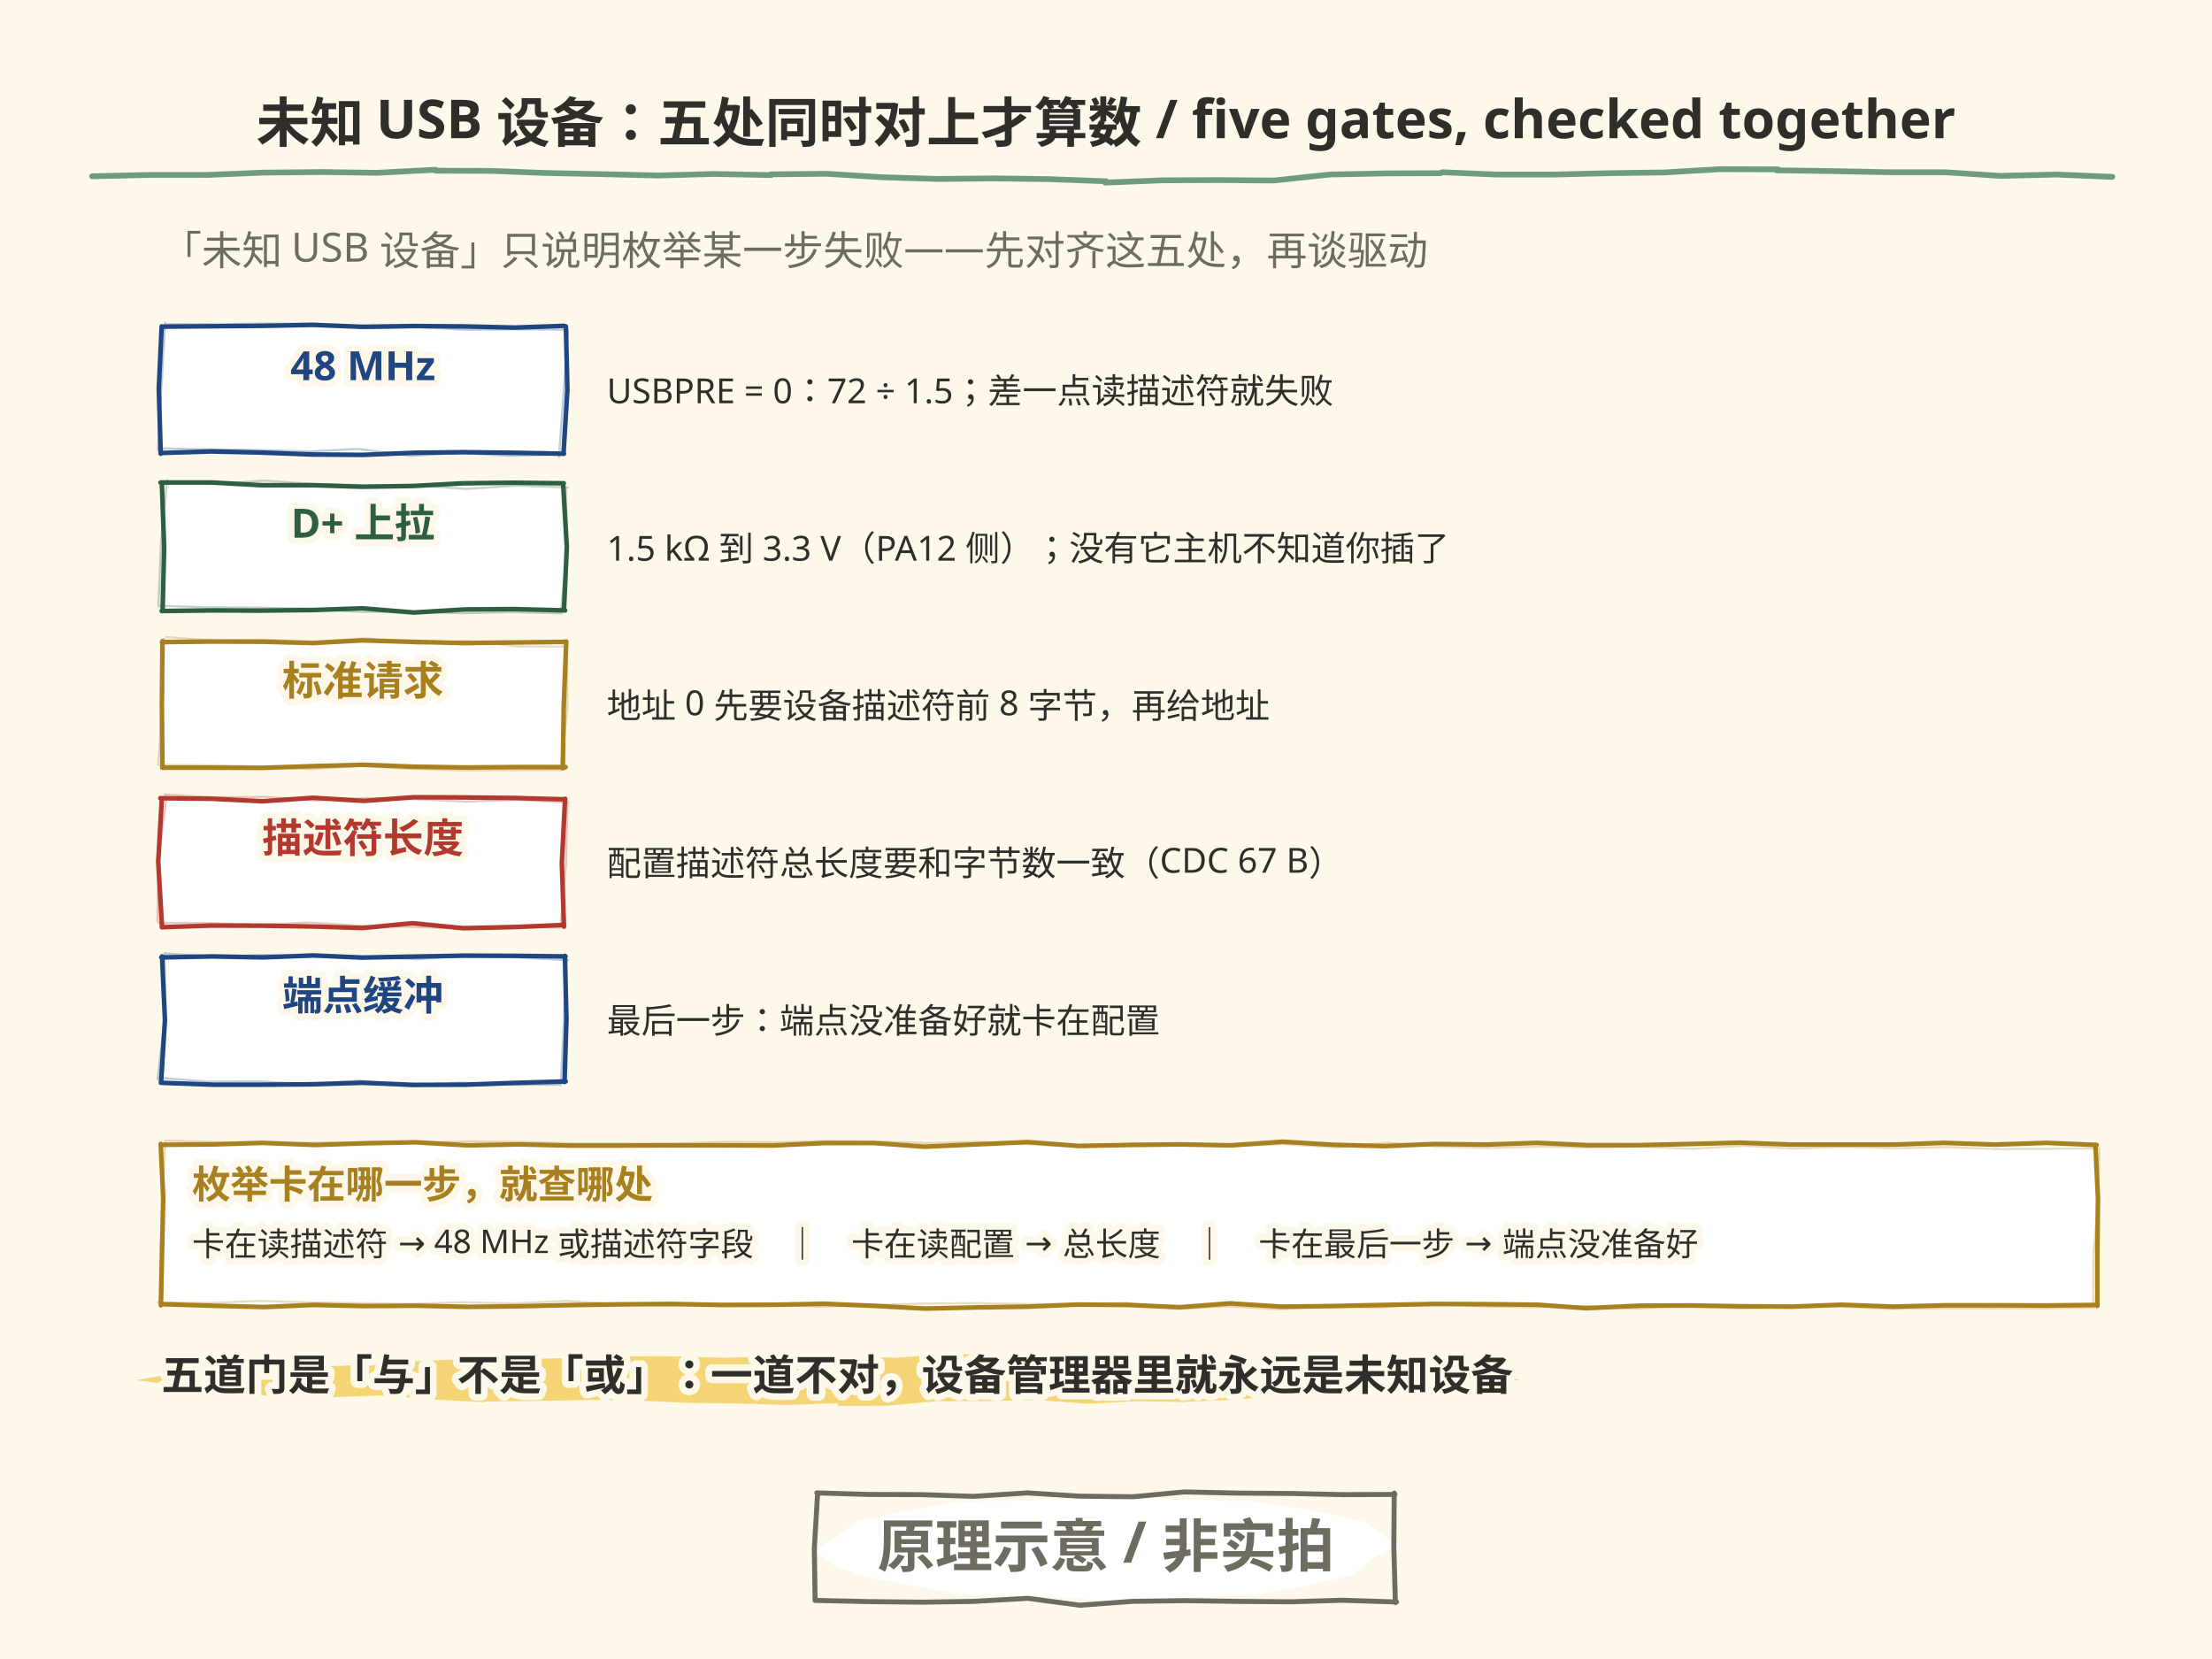
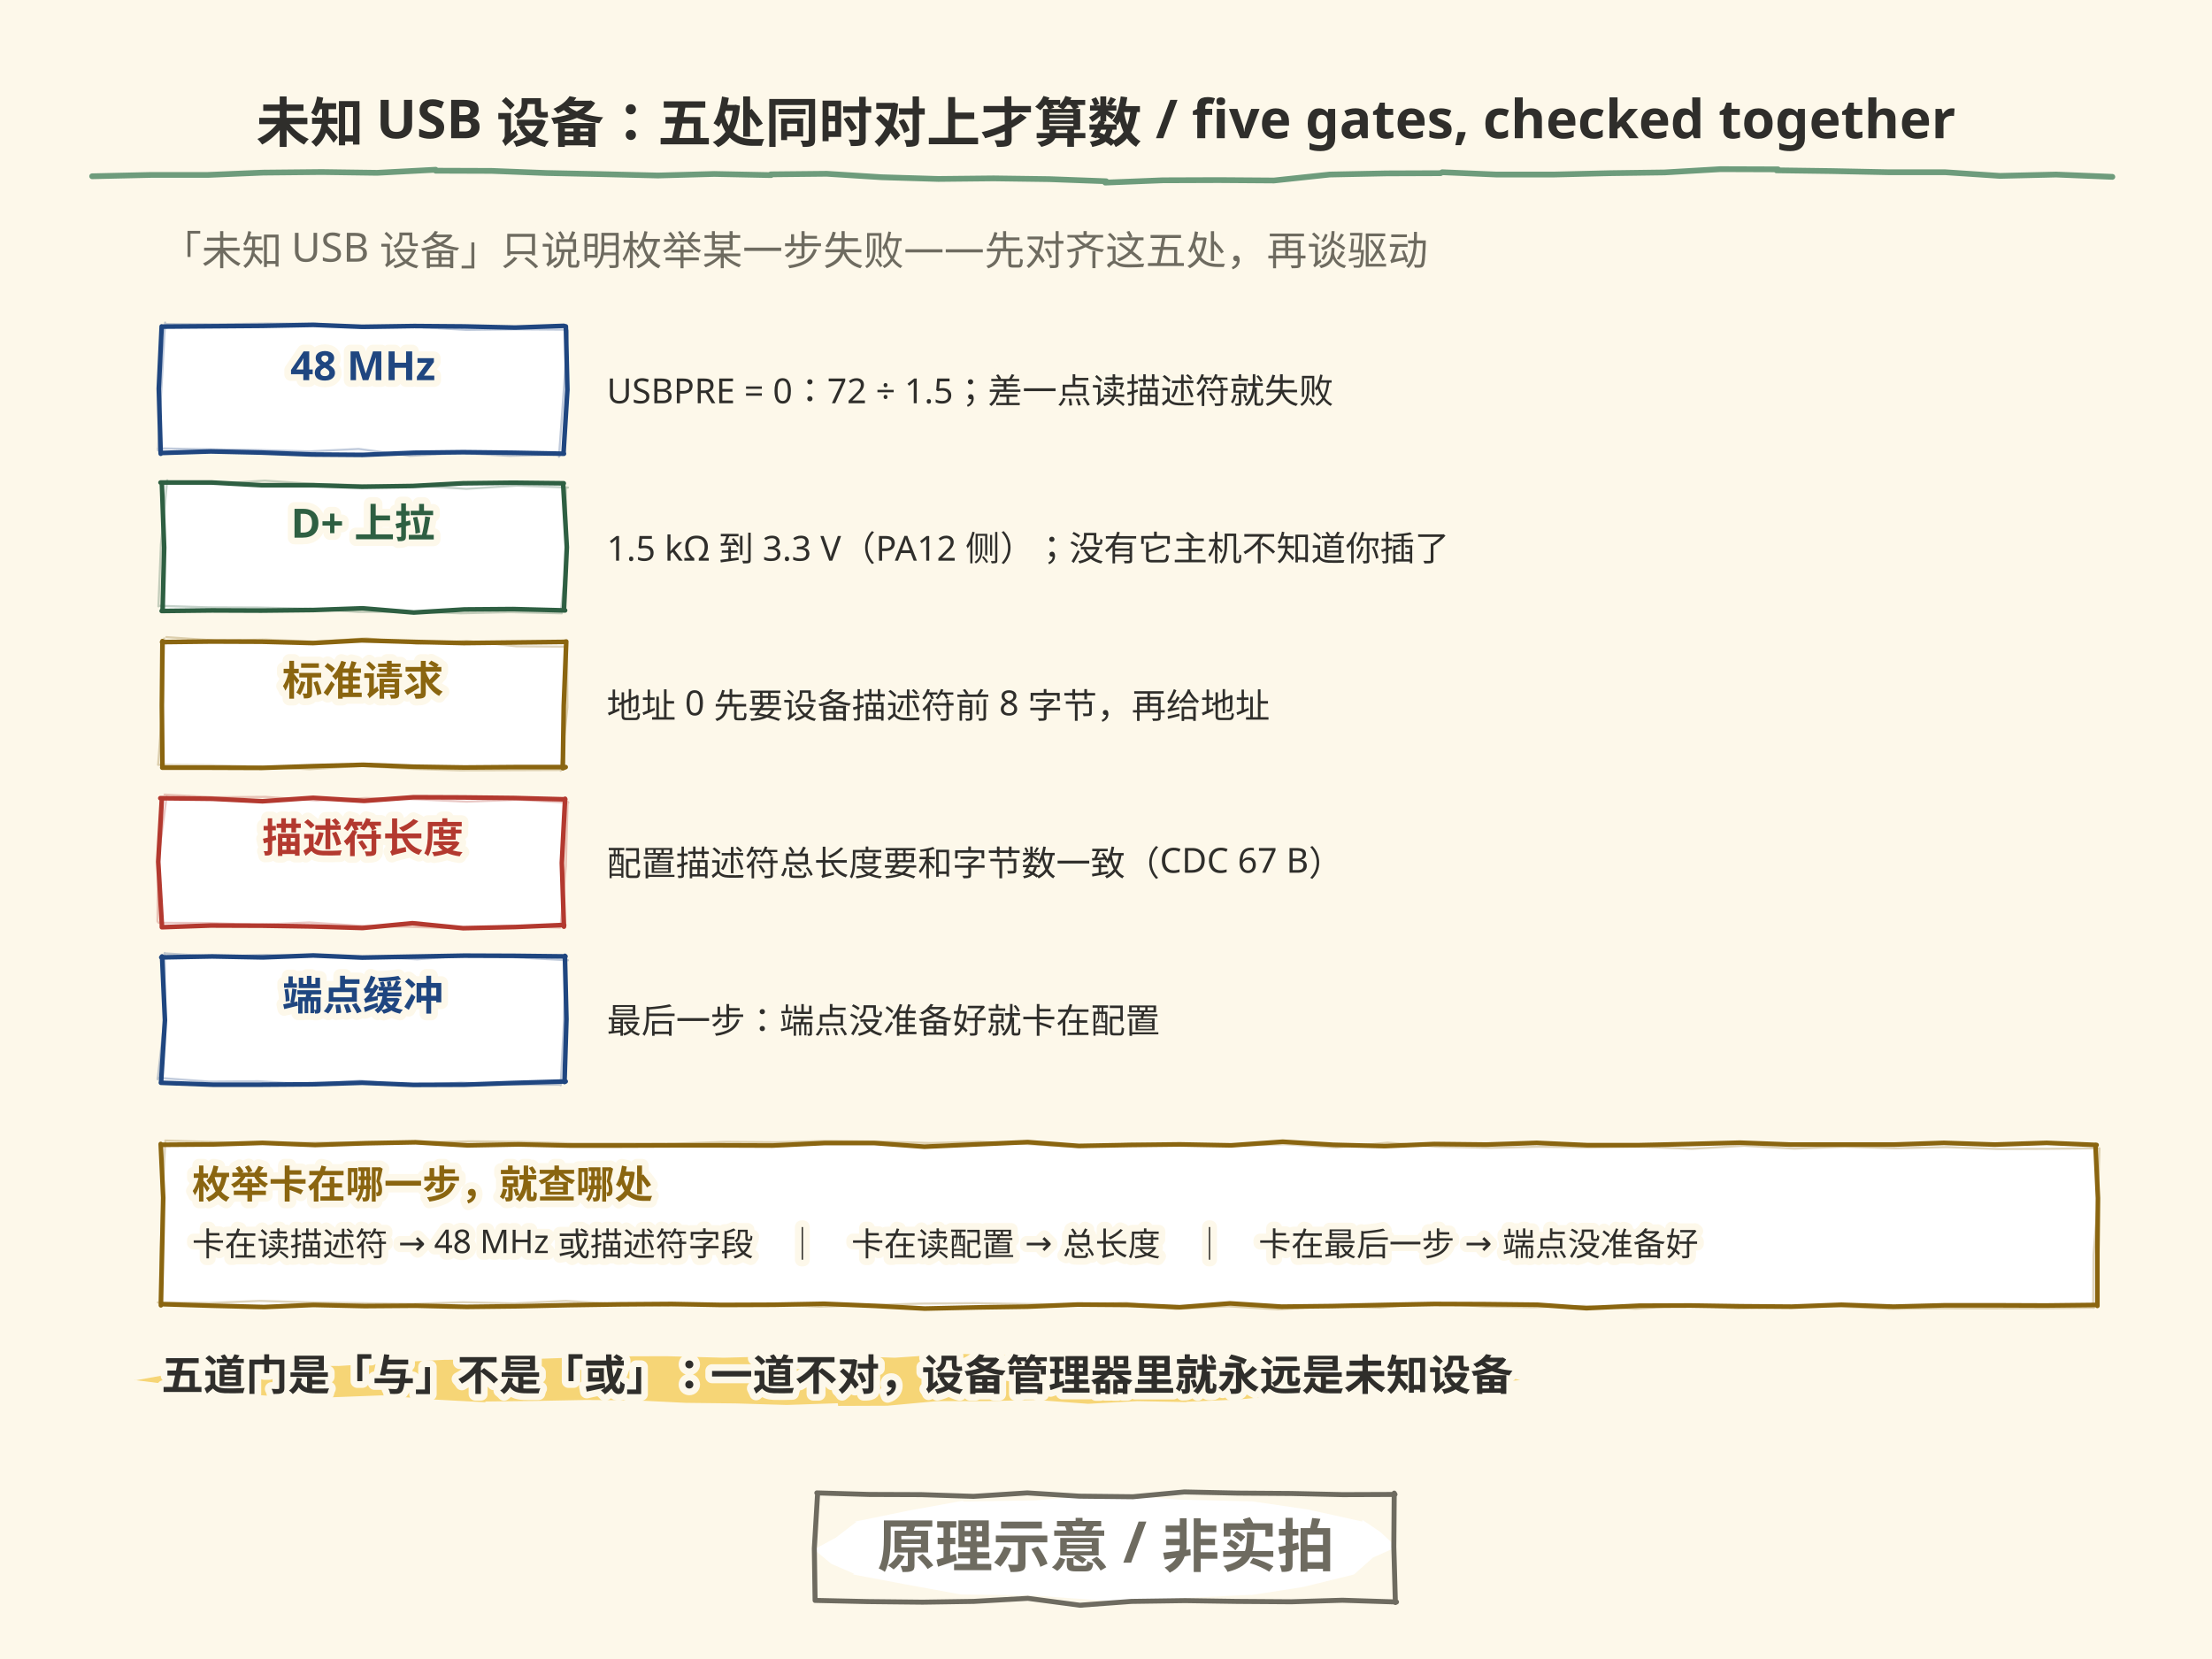
<svg xmlns="http://www.w3.org/2000/svg" width="1152" height="864" viewBox="0 0 1152 864">
  <style>text{dominant-baseline:alphabetic} .t-halo{paint-order:stroke;stroke:#FDF8EA;stroke-width:7px; stroke-linejoin:round}</style>
  <rect width="1152" height="864" fill="#FDF8EA" />
-   <text x="84" y="138" font-family="'Segoe Print','Comic Sans MS','Microsoft YaHei','PingFang SC',sans-serif" font-size="21" fill="#6E6B60" class="t-halo">「未知 USB 设备」只说明枚举某一步失败——先对齐这五处，再谈驱动</text>
-   <rect x="84" y="170" width="210" height="66" rx="6" fill="#FFFFFF" />
-   <path d="M84.5 170.1 L110.0 169.9 L136.5 169.7 L163.2 169.2 L188.6 170.2 L215.8 169.8 L241.7 170.0 L268.3 170.6 L293.6 169.7 L294.7 170.0 L295.5 203.0 L293.5 235.6 L293.7 236.3 L267.6 235.8 L241.3 235.5 L215.7 235.8 L188.8 236.9 L162.5 236.7 L136.2 235.7 L109.8 235.1 L84.3 235.9 L83.7 236.3 L82.7 202.4 L84.2 170.0" fill="none" stroke="#1F4680" stroke-width="2.4" stroke-linecap="round" stroke-linejoin="round" opacity="1.0" />
+   <text x="84" y="138" font-family="'Segoe Print','STKaiti','KaiTi','Microsoft YaHei','PingFang SC',sans-serif" font-size="21" fill="#6E6B60" class="t-halo">「未知 USB 设备」只说明枚举某一步失败——先对齐这五处，再谈驱动</text>
+   <path d="M84.5 170.1 L110.0 169.9 L136.5 169.7 L163.2 169.2 L188.6 170.2 L215.8 169.8 L241.7 170.0 L268.3 170.6 L293.6 169.7 L294.7 170.0 L295.5 203.0 L293.5 235.6 L293.7 236.3 L267.6 235.8 L241.3 235.5 L215.7 235.8 L188.8 236.9 L162.5 236.7 L136.2 235.7 L109.8 235.1 L84.3 235.9 L83.7 236.3 L82.7 202.4 L84.2 170.0" fill="#FFFFFF" stroke="#1F4680" stroke-width="2.4" stroke-linecap="round" stroke-linejoin="round" opacity="1.0" />
  <path d="M85.9 168.8 L112.9 168.9 L138.6 168.5 L164.7 168.6 L191.3 170.9 L217.5 170.3 L242.8 171.8 L268.9 171.5 L295.4 171.7 L295.8 172.3 L293.5 204.8 L291.1 237.9 L291.8 236.7 L265.4 237.4 L239.7 235.9 L213.7 237.4 L186.8 233.8 L161.2 235.1 L135.1 234.4 L109.3 234.0 L82.2 233.5 L82.3 234.6 L84.1 201.8 L86.0 168.0" fill="none" stroke="#1F4680" stroke-width="1.1" stroke-linecap="round" stroke-linejoin="round" opacity="0.28" />
-   <text x="189" y="198" font-family="'Segoe Print','Comic Sans MS','Microsoft YaHei','PingFang SC',sans-serif" font-size="21" font-weight="bold" text-anchor="middle" fill="#1F4680" class="t-halo">48 MHz</text>
-   <text x="316" y="210" font-family="'Segoe Print','Comic Sans MS','Microsoft YaHei','PingFang SC',sans-serif" font-size="18" fill="#2F2E2B" class="t-halo">USBPRE = 0：72 ÷ 1.5；差一点读描述符就失败</text>
-   <rect x="84" y="252" width="210" height="66" rx="6" fill="#FFFFFF" />
-   <path d="M83.6 251.3 L110.4 251.3 L136.2 252.7 L163.3 252.7 L188.5 253.5 L215.0 253.1 L241.2 251.7 L267.3 251.4 L293.6 251.7 L293.3 252.4 L295.2 285.0 L293.7 317.7 L294.3 317.9 L267.3 317.2 L241.9 317.4 L215.5 319.0 L188.8 316.8 L163.2 317.7 L136.1 318.0 L110.4 317.9 L84.2 318.2 L84.7 317.4 L85.5 285.2 L84.3 251.8" fill="none" stroke="#2E5F42" stroke-width="2.4" stroke-linecap="round" stroke-linejoin="round" opacity="1.0" />
+   <text x="189" y="198" font-family="'Segoe Print','STKaiti','KaiTi','Microsoft YaHei','PingFang SC',sans-serif" font-size="21" font-weight="bold" text-anchor="middle" fill="#1F4680" class="t-halo">48 MHz</text>
+   <text x="316" y="210" font-family="'Segoe Print','STKaiti','KaiTi','Microsoft YaHei','PingFang SC',sans-serif" font-size="18" fill="#2F2E2B" class="t-halo">USBPRE = 0：72 ÷ 1.5；差一点读描述符就失败</text>
+   <path d="M83.6 251.3 L110.4 251.3 L136.2 252.7 L163.3 252.7 L188.5 253.5 L215.0 253.1 L241.2 251.7 L267.3 251.4 L293.6 251.7 L293.3 252.4 L295.2 285.0 L293.7 317.7 L294.3 317.9 L267.3 317.2 L241.9 317.4 L215.5 319.0 L188.8 316.8 L163.2 317.7 L136.1 318.0 L110.4 317.9 L84.2 318.2 L84.7 317.4 L85.5 285.2 L84.3 251.8" fill="#FFFFFF" stroke="#2E5F42" stroke-width="2.4" stroke-linecap="round" stroke-linejoin="round" opacity="1.0" />
  <path d="M86.2 250.7 L111.8 252.0 L137.9 250.3 L164.4 252.1 L190.7 252.7 L217.2 252.9 L242.9 254.6 L269.4 252.9 L295.8 253.9 L294.6 254.2 L295.4 287.3 L292.1 318.8 L292.6 319.4 L265.4 318.8 L240.0 319.4 L212.9 318.5 L186.8 318.7 L160.9 317.0 L134.9 316.4 L108.7 316.3 L83.2 315.5 L82.5 315.8 L83.8 283.6 L87.1 250.1" fill="none" stroke="#2E5F42" stroke-width="1.1" stroke-linecap="round" stroke-linejoin="round" opacity="0.28" />
-   <text x="189" y="280" font-family="'Segoe Print','Comic Sans MS','Microsoft YaHei','PingFang SC',sans-serif" font-size="21" font-weight="bold" text-anchor="middle" fill="#2E5F42" class="t-halo">D+ 上拉</text>
-   <text x="316" y="292" font-family="'Segoe Print','Comic Sans MS','Microsoft YaHei','PingFang SC',sans-serif" font-size="18" fill="#2F2E2B" class="t-halo">1.5 kΩ 到 3.3 V（PA12 侧）；没有它主机不知道你插了</text>
-   <rect x="84" y="334" width="210" height="66" rx="6" fill="#FFFFFF" />
-   <path d="M84.4 334.4 L110.3 334.1 L136.2 334.2 L163.0 334.9 L188.4 333.5 L215.8 334.3 L241.5 334.9 L268.0 334.6 L293.6 334.3 L294.9 334.1 L293.6 367.5 L293.1 400.1 L294.6 399.5 L267.7 399.5 L242.0 399.7 L215.6 399.3 L189.1 398.3 L163.3 399.0 L136.5 399.9 L109.7 399.8 L84.5 399.8 L84.6 399.5 L84.3 367.5 L84.6 333.9" fill="none" stroke="#A8801F" stroke-width="2.4" stroke-linecap="round" stroke-linejoin="round" opacity="1.0" />
-   <path d="M86.6 331.8 L112.7 333.6 L138.5 333.1 L164.1 334.2 L190.8 332.4 L217.2 335.3 L243.2 333.8 L268.9 336.6 L294.9 336.8 L295.3 335.8 L295.5 368.3 L292.0 401.4 L291.6 401.0 L265.3 401.1 L239.5 401.2 L213.5 400.4 L187.9 398.9 L161.2 400.6 L135.1 399.2 L108.8 398.5 L82.3 398.3 L82.4 397.6 L84.8 365.3 L85.5 332.5" fill="none" stroke="#A8801F" stroke-width="1.1" stroke-linecap="round" stroke-linejoin="round" opacity="0.28" />
-   <text x="189" y="362" font-family="'Segoe Print','Comic Sans MS','Microsoft YaHei','PingFang SC',sans-serif" font-size="21" font-weight="bold" text-anchor="middle" fill="#A8801F" class="t-halo">标准请求</text>
-   <text x="316" y="374" font-family="'Segoe Print','Comic Sans MS','Microsoft YaHei','PingFang SC',sans-serif" font-size="18" fill="#2F2E2B" class="t-halo">地址 0 先要设备描述符前 8 字节，再给地址</text>
-   <rect x="84" y="416" width="210" height="66" rx="6" fill="#FFFFFF" />
-   <path d="M83.5 415.7 L110.5 416.0 L136.7 417.3 L163.1 415.5 L189.6 417.1 L215.4 415.2 L241.1 415.3 L268.1 415.6 L294.4 416.3 L294.3 416.0 L292.6 449.4 L293.7 482.6 L293.8 481.7 L268.2 482.8 L241.2 483.4 L214.8 480.8 L188.8 483.3 L162.6 482.5 L136.8 482.1 L109.8 482.0 L84.3 482.9 L84.3 481.5 L82.4 448.8 L84.3 415.9" fill="none" stroke="#B3392F" stroke-width="2.4" stroke-linecap="round" stroke-linejoin="round" opacity="1.0" />
+   <text x="189" y="280" font-family="'Segoe Print','STKaiti','KaiTi','Microsoft YaHei','PingFang SC',sans-serif" font-size="21" font-weight="bold" text-anchor="middle" fill="#2E5F42" class="t-halo">D+ 上拉</text>
+   <text x="316" y="292" font-family="'Segoe Print','STKaiti','KaiTi','Microsoft YaHei','PingFang SC',sans-serif" font-size="18" fill="#2F2E2B" class="t-halo">1.5 kΩ 到 3.3 V（PA12 侧）；没有它主机不知道你插了</text>
+   <path d="M84.4 334.4 L110.3 334.1 L136.2 334.2 L163.0 334.9 L188.4 333.5 L215.8 334.3 L241.5 334.9 L268.0 334.6 L293.6 334.3 L294.9 334.1 L293.6 367.5 L293.1 400.1 L294.6 399.5 L267.7 399.5 L242.0 399.7 L215.6 399.3 L189.1 398.3 L163.3 399.0 L136.5 399.9 L109.7 399.8 L84.5 399.8 L84.6 399.5 L84.3 367.5 L84.6 333.9" fill="#FFFFFF" stroke="#8A6510" stroke-width="2.4" stroke-linecap="round" stroke-linejoin="round" opacity="1.0" />
+   <path d="M86.6 331.8 L112.7 333.6 L138.5 333.1 L164.1 334.2 L190.8 332.4 L217.2 335.3 L243.2 333.8 L268.9 336.6 L294.9 336.8 L295.3 335.8 L295.5 368.3 L292.0 401.4 L291.6 401.0 L265.3 401.1 L239.5 401.2 L213.5 400.4 L187.9 398.9 L161.2 400.6 L135.1 399.2 L108.8 398.5 L82.3 398.3 L82.4 397.6 L84.8 365.3 L85.5 332.5" fill="none" stroke="#8A6510" stroke-width="1.1" stroke-linecap="round" stroke-linejoin="round" opacity="0.28" />
+   <text x="189" y="362" font-family="'Segoe Print','STKaiti','KaiTi','Microsoft YaHei','PingFang SC',sans-serif" font-size="21" font-weight="bold" text-anchor="middle" fill="#8A6510" class="t-halo">标准请求</text>
+   <text x="316" y="374" font-family="'Segoe Print','STKaiti','KaiTi','Microsoft YaHei','PingFang SC',sans-serif" font-size="18" fill="#2F2E2B" class="t-halo">地址 0 先要设备描述符前 8 字节，再给地址</text>
+   <path d="M83.5 415.7 L110.5 416.0 L136.7 417.3 L163.1 415.5 L189.6 417.1 L215.4 415.2 L241.1 415.3 L268.1 415.6 L294.4 416.3 L294.3 416.0 L292.6 449.4 L293.7 482.6 L293.8 481.7 L268.2 482.8 L241.2 483.4 L214.8 480.8 L188.8 483.3 L162.6 482.5 L136.8 482.1 L109.8 482.0 L84.3 482.9 L84.3 481.5 L82.4 448.8 L84.3 415.9" fill="#FFFFFF" stroke="#B3392F" stroke-width="2.4" stroke-linecap="round" stroke-linejoin="round" opacity="1.0" />
  <path d="M85.7 413.8 L111.8 415.2 L138.3 415.0 L164.9 416.9 L190.6 415.6 L217.4 416.3 L243.0 417.5 L269.8 416.5 L296.0 418.0 L295.6 417.5 L294.7 451.1 L291.9 483.0 L291.7 483.1 L265.8 482.2 L240.0 483.5 L213.1 482.7 L186.8 482.1 L161.1 480.4 L134.9 481.6 L108.8 480.7 L82.6 480.6 L82.0 479.8 L82.5 447.0 L86.8 414.9" fill="none" stroke="#B3392F" stroke-width="1.1" stroke-linecap="round" stroke-linejoin="round" opacity="0.28" />
-   <text x="189" y="444" font-family="'Segoe Print','Comic Sans MS','Microsoft YaHei','PingFang SC',sans-serif" font-size="21" font-weight="bold" text-anchor="middle" fill="#B3392F" class="t-halo">描述符长度</text>
-   <text x="316" y="456" font-family="'Segoe Print','Comic Sans MS','Microsoft YaHei','PingFang SC',sans-serif" font-size="18" fill="#2F2E2B" class="t-halo">配置描述符总长度要和字节数一致（CDC 67 B）</text>
-   <rect x="84" y="498" width="210" height="66" rx="6" fill="#FFFFFF" />
-   <path d="M84.0 498.6 L110.5 498.1 L136.9 498.6 L163.2 497.6 L188.6 498.7 L214.9 498.2 L241.7 497.7 L268.2 497.8 L294.5 498.1 L294.2 497.8 L295.0 530.8 L294.0 563.5 L294.6 563.2 L267.4 564.0 L242.0 564.9 L215.2 565.0 L188.6 563.9 L162.4 564.7 L136.0 564.9 L110.8 564.9 L83.8 563.9 L83.9 563.4 L85.9 531.3 L84.4 498.1" fill="none" stroke="#1F4680" stroke-width="2.4" stroke-linecap="round" stroke-linejoin="round" opacity="1.0" />
+   <text x="189" y="444" font-family="'Segoe Print','STKaiti','KaiTi','Microsoft YaHei','PingFang SC',sans-serif" font-size="21" font-weight="bold" text-anchor="middle" fill="#B3392F" class="t-halo">描述符长度</text>
+   <text x="316" y="456" font-family="'Segoe Print','STKaiti','KaiTi','Microsoft YaHei','PingFang SC',sans-serif" font-size="18" fill="#2F2E2B" class="t-halo">配置描述符总长度要和字节数一致（CDC 67 B）</text>
+   <path d="M84.0 498.6 L110.5 498.1 L136.9 498.6 L163.2 497.6 L188.6 498.7 L214.9 498.2 L241.7 497.7 L268.2 497.8 L294.5 498.1 L294.2 497.8 L295.0 530.8 L294.0 563.5 L294.6 563.2 L267.4 564.0 L242.0 564.9 L215.2 565.0 L188.6 563.9 L162.4 564.7 L136.0 564.9 L110.8 564.9 L83.8 563.9 L83.9 563.4 L85.9 531.3 L84.4 498.1" fill="#FFFFFF" stroke="#1F4680" stroke-width="2.4" stroke-linecap="round" stroke-linejoin="round" opacity="1.0" />
  <path d="M85.7 496.5 L112.9 498.2 L138.6 497.3 L165.0 498.1 L191.1 498.2 L217.3 499.6 L242.7 497.7 L268.9 498.6 L295.8 500.1 L294.7 500.0 L293.7 532.1 L292.0 565.2 L291.7 564.9 L265.4 564.9 L240.1 563.8 L213.9 565.3 L187.5 562.8 L160.8 564.7 L134.4 563.1 L108.9 563.3 L82.1 561.3 L82.1 562.1 L85.8 529.3 L85.8 496.3" fill="none" stroke="#1F4680" stroke-width="1.1" stroke-linecap="round" stroke-linejoin="round" opacity="0.28" />
-   <text x="189" y="526" font-family="'Segoe Print','Comic Sans MS','Microsoft YaHei','PingFang SC',sans-serif" font-size="21" font-weight="bold" text-anchor="middle" fill="#1F4680" class="t-halo">端点缓冲</text>
-   <text x="316" y="538" font-family="'Segoe Print','Comic Sans MS','Microsoft YaHei','PingFang SC',sans-serif" font-size="18" fill="#2F2E2B" class="t-halo">最后一步：端点没准备好就卡在配置</text>
-   <rect x="84" y="596" width="1008" height="84" rx="6" fill="#FFFFFF" />
-   <path d="M84.3 596.2 L111.1 596.0 L136.7 595.2 L164.1 596.3 L190.3 595.4 L216.4 594.9 L243.6 596.5 L270.0 596.0 L296.6 596.6 L323.0 596.6 L349.7 596.5 L375.7 596.5 L402.3 596.6 L429.3 595.3 L455.4 595.3 L481.4 597.2 L508.2 596.0 L535.2 594.8 L561.9 596.8 L588.3 596.3 L614.5 596.0 L641.1 596.5 L668.0 594.6 L694.3 596.2 L721.1 596.9 L747.0 595.8 L774.0 596.1 L800.3 595.2 L826.7 596.4 L853.3 596.4 L879.7 595.8 L906.2 595.1 L932.7 596.1 L958.9 596.1 L986.2 596.1 L1012.4 595.2 L1038.9 596.1 L1065.9 595.2 L1091.9 596.3 L1091.3 596.2 L1092.6 624.0 L1092.3 652.3 L1092.3 680.1 L1092.3 679.6 L1065.5 679.9 L1039.3 679.8 L1012.8 679.8 L986.1 680.5 L959.0 679.5 L933.0 680.5 L906.6 680.3 L880.4 679.9 L853.7 680.0 L826.2 681.3 L800.7 679.5 L773.2 679.2 L747.0 679.1 L720.8 679.6 L693.7 680.2 L667.5 680.5 L640.6 678.8 L614.4 680.8 L587.5 679.6 L561.2 679.4 L535.2 680.5 L508.7 680.9 L481.6 681.5 L455.7 680.1 L429.1 679.0 L402.9 679.5 L375.8 679.6 L349.7 679.1 L322.5 679.3 L296.3 679.7 L269.7 680.3 L243.0 680.6 L216.5 680.0 L189.8 680.2 L163.2 679.6 L137.5 680.7 L110.0 680.0 L84.3 679.2 L83.8 679.8 L84.4 651.9 L85.0 623.8 L83.7 595.8" fill="none" stroke="#A8801F" stroke-width="2.4" stroke-linecap="round" stroke-linejoin="round" opacity="1.0" />
-   <path d="M86.1 594.0 L113.0 594.8 L139.8 595.5 L166.1 595.1 L192.3 594.9 L218.5 595.0 L245.5 594.4 L271.7 594.7 L298.7 595.5 L324.8 595.5 L351.3 595.6 L377.8 594.7 L404.5 594.9 L430.7 594.2 L457.2 594.5 L484.4 595.3 L509.8 594.6 L536.3 595.9 L563.0 597.4 L589.3 595.5 L616.6 596.4 L642.3 596.7 L669.0 595.9 L696.0 597.6 L722.7 595.1 L748.3 597.2 L775.9 597.8 L801.5 597.2 L828.3 597.6 L855.0 597.2 L881.1 598.3 L908.3 596.7 L934.5 598.2 L960.6 597.2 L987.2 598.0 L1013.9 597.4 L1040.4 598.4 L1066.6 598.3 L1093.2 598.0 L1093.4 598.1 L1092.5 625.7 L1090.3 653.5 L1090.1 681.1 L1090.6 681.0 L1063.9 681.3 L1036.9 681.4 L1011.0 681.3 L984.1 681.6 L957.3 680.4 L931.4 680.7 L904.7 681.4 L878.3 679.7 L851.8 681.6 L824.8 680.1 L798.4 680.8 L772.4 680.4 L745.6 678.6 L718.6 681.0 L692.8 680.3 L665.5 681.9 L639.7 680.3 L612.3 681.7 L586.5 678.5 L560.4 679.3 L533.0 679.1 L507.4 678.7 L480.1 678.9 L453.6 679.7 L426.8 680.5 L400.8 679.2 L373.8 679.3 L348.3 680.0 L320.8 679.1 L294.6 677.5 L267.9 678.8 L241.1 678.2 L215.1 679.1 L188.9 678.7 L162.7 678.3 L135.2 677.5 L109.2 678.6 L82.2 678.3 L83.1 678.6 L83.7 650.0 L84.7 622.3 L86.1 594.4" fill="none" stroke="#A8801F" stroke-width="1.1" stroke-linecap="round" stroke-linejoin="round" opacity="0.28" />
-   <text x="100" y="624" font-family="'Segoe Print','Comic Sans MS','Microsoft YaHei','PingFang SC',sans-serif" font-size="20" font-weight="bold" fill="#A8801F" class="t-halo">枚举卡在哪一步，就查哪处</text>
-   <text x="100" y="654" font-family="'Segoe Print','Comic Sans MS','Microsoft YaHei','PingFang SC',sans-serif" font-size="17" fill="#2F2E2B" class="t-halo">卡在读描述符 → 48 MHz 或描述符字段　｜　卡在读配置 → 总长度　｜　卡在最后一步 → 端点没准备好</text>
+   <text x="189" y="526" font-family="'Segoe Print','STKaiti','KaiTi','Microsoft YaHei','PingFang SC',sans-serif" font-size="21" font-weight="bold" text-anchor="middle" fill="#1F4680" class="t-halo">端点缓冲</text>
+   <text x="316" y="538" font-family="'Segoe Print','STKaiti','KaiTi','Microsoft YaHei','PingFang SC',sans-serif" font-size="18" fill="#2F2E2B" class="t-halo">最后一步：端点没准备好就卡在配置</text>
+   <path d="M84.3 596.2 L111.1 596.0 L136.7 595.2 L164.1 596.3 L190.3 595.4 L216.4 594.9 L243.6 596.5 L270.0 596.0 L296.6 596.6 L323.0 596.6 L349.7 596.5 L375.7 596.5 L402.3 596.6 L429.3 595.3 L455.4 595.3 L481.4 597.2 L508.2 596.0 L535.2 594.8 L561.9 596.8 L588.3 596.3 L614.5 596.0 L641.1 596.5 L668.0 594.6 L694.3 596.2 L721.1 596.9 L747.0 595.8 L774.0 596.1 L800.3 595.2 L826.7 596.4 L853.3 596.4 L879.7 595.8 L906.2 595.1 L932.7 596.1 L958.9 596.1 L986.2 596.1 L1012.4 595.2 L1038.9 596.1 L1065.9 595.2 L1091.9 596.3 L1091.3 596.2 L1092.6 624.0 L1092.3 652.3 L1092.3 680.1 L1092.3 679.6 L1065.5 679.9 L1039.3 679.8 L1012.8 679.8 L986.1 680.5 L959.0 679.5 L933.0 680.5 L906.6 680.3 L880.4 679.9 L853.7 680.0 L826.2 681.3 L800.7 679.5 L773.2 679.2 L747.0 679.1 L720.8 679.6 L693.7 680.2 L667.5 680.5 L640.6 678.8 L614.4 680.8 L587.5 679.6 L561.2 679.4 L535.2 680.5 L508.7 680.9 L481.6 681.5 L455.7 680.1 L429.1 679.0 L402.9 679.5 L375.8 679.6 L349.7 679.1 L322.5 679.3 L296.3 679.7 L269.7 680.3 L243.0 680.6 L216.5 680.0 L189.8 680.2 L163.2 679.6 L137.5 680.7 L110.0 680.0 L84.3 679.2 L83.8 679.8 L84.4 651.9 L85.0 623.8 L83.7 595.8" fill="#FFFFFF" stroke="#8A6510" stroke-width="2.4" stroke-linecap="round" stroke-linejoin="round" opacity="1.0" />
+   <path d="M86.1 594.0 L113.0 594.8 L139.8 595.5 L166.1 595.1 L192.3 594.9 L218.5 595.0 L245.5 594.4 L271.7 594.7 L298.7 595.5 L324.8 595.5 L351.3 595.6 L377.8 594.7 L404.5 594.9 L430.7 594.2 L457.2 594.5 L484.4 595.3 L509.8 594.6 L536.3 595.9 L563.0 597.4 L589.3 595.5 L616.6 596.4 L642.3 596.7 L669.0 595.9 L696.0 597.6 L722.7 595.1 L748.3 597.2 L775.9 597.8 L801.5 597.2 L828.3 597.6 L855.0 597.2 L881.1 598.3 L908.3 596.7 L934.5 598.2 L960.6 597.2 L987.2 598.0 L1013.9 597.4 L1040.4 598.4 L1066.6 598.3 L1093.2 598.0 L1093.4 598.1 L1092.5 625.7 L1090.3 653.5 L1090.1 681.1 L1090.6 681.0 L1063.9 681.3 L1036.9 681.4 L1011.0 681.3 L984.1 681.6 L957.3 680.4 L931.4 680.7 L904.7 681.4 L878.3 679.7 L851.8 681.6 L824.8 680.1 L798.4 680.8 L772.4 680.4 L745.6 678.6 L718.6 681.0 L692.8 680.3 L665.5 681.9 L639.7 680.3 L612.3 681.7 L586.5 678.5 L560.4 679.3 L533.0 679.1 L507.4 678.7 L480.1 678.9 L453.6 679.7 L426.8 680.5 L400.8 679.2 L373.8 679.3 L348.3 680.0 L320.8 679.1 L294.6 677.5 L267.9 678.8 L241.1 678.2 L215.1 679.1 L188.9 678.7 L162.7 678.3 L135.2 677.5 L109.2 678.6 L82.2 678.3 L83.1 678.6 L83.7 650.0 L84.7 622.3 L86.1 594.4" fill="none" stroke="#8A6510" stroke-width="1.1" stroke-linecap="round" stroke-linejoin="round" opacity="0.28" />
+   <text x="100" y="624" font-family="'Segoe Print','STKaiti','KaiTi','Microsoft YaHei','PingFang SC',sans-serif" font-size="20" font-weight="bold" fill="#8A6510" class="t-halo">枚举卡在哪一步，就查哪处</text>
+   <text x="100" y="654" font-family="'Segoe Print','STKaiti','KaiTi','Microsoft YaHei','PingFang SC',sans-serif" font-size="17" fill="#2F2E2B" class="t-halo">卡在读描述符 → 48 MHz 或描述符字段　｜　卡在读配置 → 总长度　｜　卡在最后一步 → 端点没准备好</text>
  <path d="M791.8 718.7 L769.6 721.0 L748.7 725.2 L749.3 724.8 L722.1 725.5 L696.4 726.9 L669.8 726.4 L644.6 728.9 L618.2 730.0 L617.8 730.2 L592.3 729.7 L566.7 731.1 L539.8 729.1 L513.5 729.7 L488.0 729.7 L462.1 732.1 L436.5 732.2 L436.3 730.8 L409.7 731.7 L383.2 730.9 L357.1 730.6 L331.3 729.3 L305.0 729.1 L279.2 729.6 L252.6 729.9 L253.0 730.3 L226.6 728.9 L198.9 726.7 L172.8 727.7 L146.4 727.4 L119.3 725.4 L119.5 726.2 L95.2 721.9 L69.9 718.7 L70.4 718.9 L96.0 714.3 L121.3 711.8 L121.1 712.1 L148.8 711.3 L176.4 711.4 L203.9 709.6 L231.4 708.2 L259.0 707.9 L258.4 708.5 L288.0 707.4 L317.6 706.4 L347.0 706.3 L376.9 707.1 L406.9 706.3 L435.4 705.4 L436.5 706.1 L466.0 707.1 L496.8 705.0 L526.6 705.9 L557.7 706.5 L587.0 707.0 L617.8 707.6 L618.0 707.4 L649.7 709.7 L682.2 709.0 L714.6 710.5 L746.8 712.8 L747.0 712.6 L769.3 714.1 L791.7 718.7" fill="#F6D576" />
-   <text x="84" y="724" font-family="'Segoe Print','Comic Sans MS','Microsoft YaHei','PingFang SC',sans-serif" font-size="22" font-weight="bold" fill="#2F2E2B" class="t-halo">五道门是「与」不是「或」：一道不对，设备管理器里就永远是未知设备</text>
-   <text x="576.0" y="74" font-family="'Segoe Print','Comic Sans MS','Microsoft YaHei','PingFang SC',sans-serif" font-size="28" font-weight="bold" text-anchor="middle" fill="#2F2E2B">未知 USB 设备：五处同时对上才算数 / five gates, checked together</text>
+   <text x="84" y="724" font-family="'Segoe Print','STKaiti','KaiTi','Microsoft YaHei','PingFang SC',sans-serif" font-size="22" font-weight="bold" fill="#2F2E2B" class="t-halo">五道门是「与」不是「或」：一道不对，设备管理器里就永远是未知设备</text>
+   <text x="576.0" y="74" font-family="'Segoe Print','STKaiti','KaiTi','Microsoft YaHei','PingFang SC',sans-serif" font-size="28" font-weight="bold" text-anchor="middle" fill="#2F2E2B">未知 USB 设备：五处同时对上才算数 / five gates, checked together</text>
  <path d="M48.0 91.8 L78.6 91.1 L108.2 91.1 L137.0 89.9 L167.6 89.6 L196.4 90.0 L226.9 88.4 L226.9 88.9 L256.0 89.0 L284.5 90.1 L313.4 90.7 L342.7 91.4 L371.9 90.6 L401.6 91.2 L401.4 90.8 L430.5 90.5 L459.1 92.3 L488.7 93.2 L517.5 92.9 L546.5 93.3 L576.1 94.4 L575.6 95.1 L605.5 93.9 L634.7 93.8 L663.5 94.0 L692.5 90.9 L722.0 90.3 L750.2 90.2 L751.1 89.7 L779.3 90.9 L809.3 90.9 L838.1 90.2 L866.9 89.8 L895.9 88.1 L926.0 88.2 L925.2 88.7 L954.1 89.1 L983.5 89.7 L1013.0 89.7 L1041.6 91.6 L1070.8 90.9 L1100.1 92.1" fill="none" stroke="#3F7D57" stroke-width="3.0" stroke-linecap="round" stroke-linejoin="round" opacity="0.75" />
  <path d="M726.8 805.9 L715.0 811.2 L705.7 819.5 L705.1 820.0 L678.6 826.5 L651.6 830.7 L651.0 830.6 L613.6 832.4 L576.3 834.5 L575.9 833.7 L538.2 830.9 L500.3 830.4 L500.4 830.4 L472.0 825.2 L444.4 820.0 L444.6 819.5 L432.9 814.4 L423.3 806.4 L424.6 806.6 L435.3 800.8 L446.0 792.6 L445.1 792.5 L473.3 786.7 L501.9 781.5 L501.3 782.0 L539.5 781.4 L575.5 778.1 L576.2 778.0 L613.9 781.0 L651.4 781.9 L652.1 781.9 L680.9 786.1 L709.4 792.4 L709.6 791.6 L718.8 797.8 L726.9 805.3" fill="#FFFFFF" />
  <path d="M425.4 777.5 L452.7 778.3 L479.9 778.4 L507.0 779.3 L535.0 777.5 L562.2 779.2 L590.0 779.5 L616.8 777.0 L644.4 777.6 L672.5 777.8 L699.3 778.4 L726.5 778.3 L726.1 777.6 L725.9 805.6 L726.7 834.6 L727.3 834.3 L699.1 833.4 L672.5 834.2 L644.1 834.0 L617.2 833.6 L589.3 834.0 L562.4 836.0 L535.3 832.4 L507.1 834.0 L480.5 834.4 L452.0 834.1 L425.3 833.5 L424.5 833.5 L424.1 806.4 L425.8 777.8" fill="none" stroke="#6E6B60" stroke-width="2.6" stroke-linecap="round" stroke-linejoin="round" opacity="1.0" />
-   <text x="576.0" y="816" font-family="'Segoe Print','Comic Sans MS','Microsoft YaHei','PingFang SC',sans-serif" font-size="30" font-weight="bold" text-anchor="middle" fill="#6E6B60">原理示意 / 非实拍</text>
+   <text x="576.0" y="816" font-family="'Segoe Print','STKaiti','KaiTi','Microsoft YaHei','PingFang SC',sans-serif" font-size="30" font-weight="bold" text-anchor="middle" fill="#6E6B60">原理示意 / 非实拍</text>
</svg>
